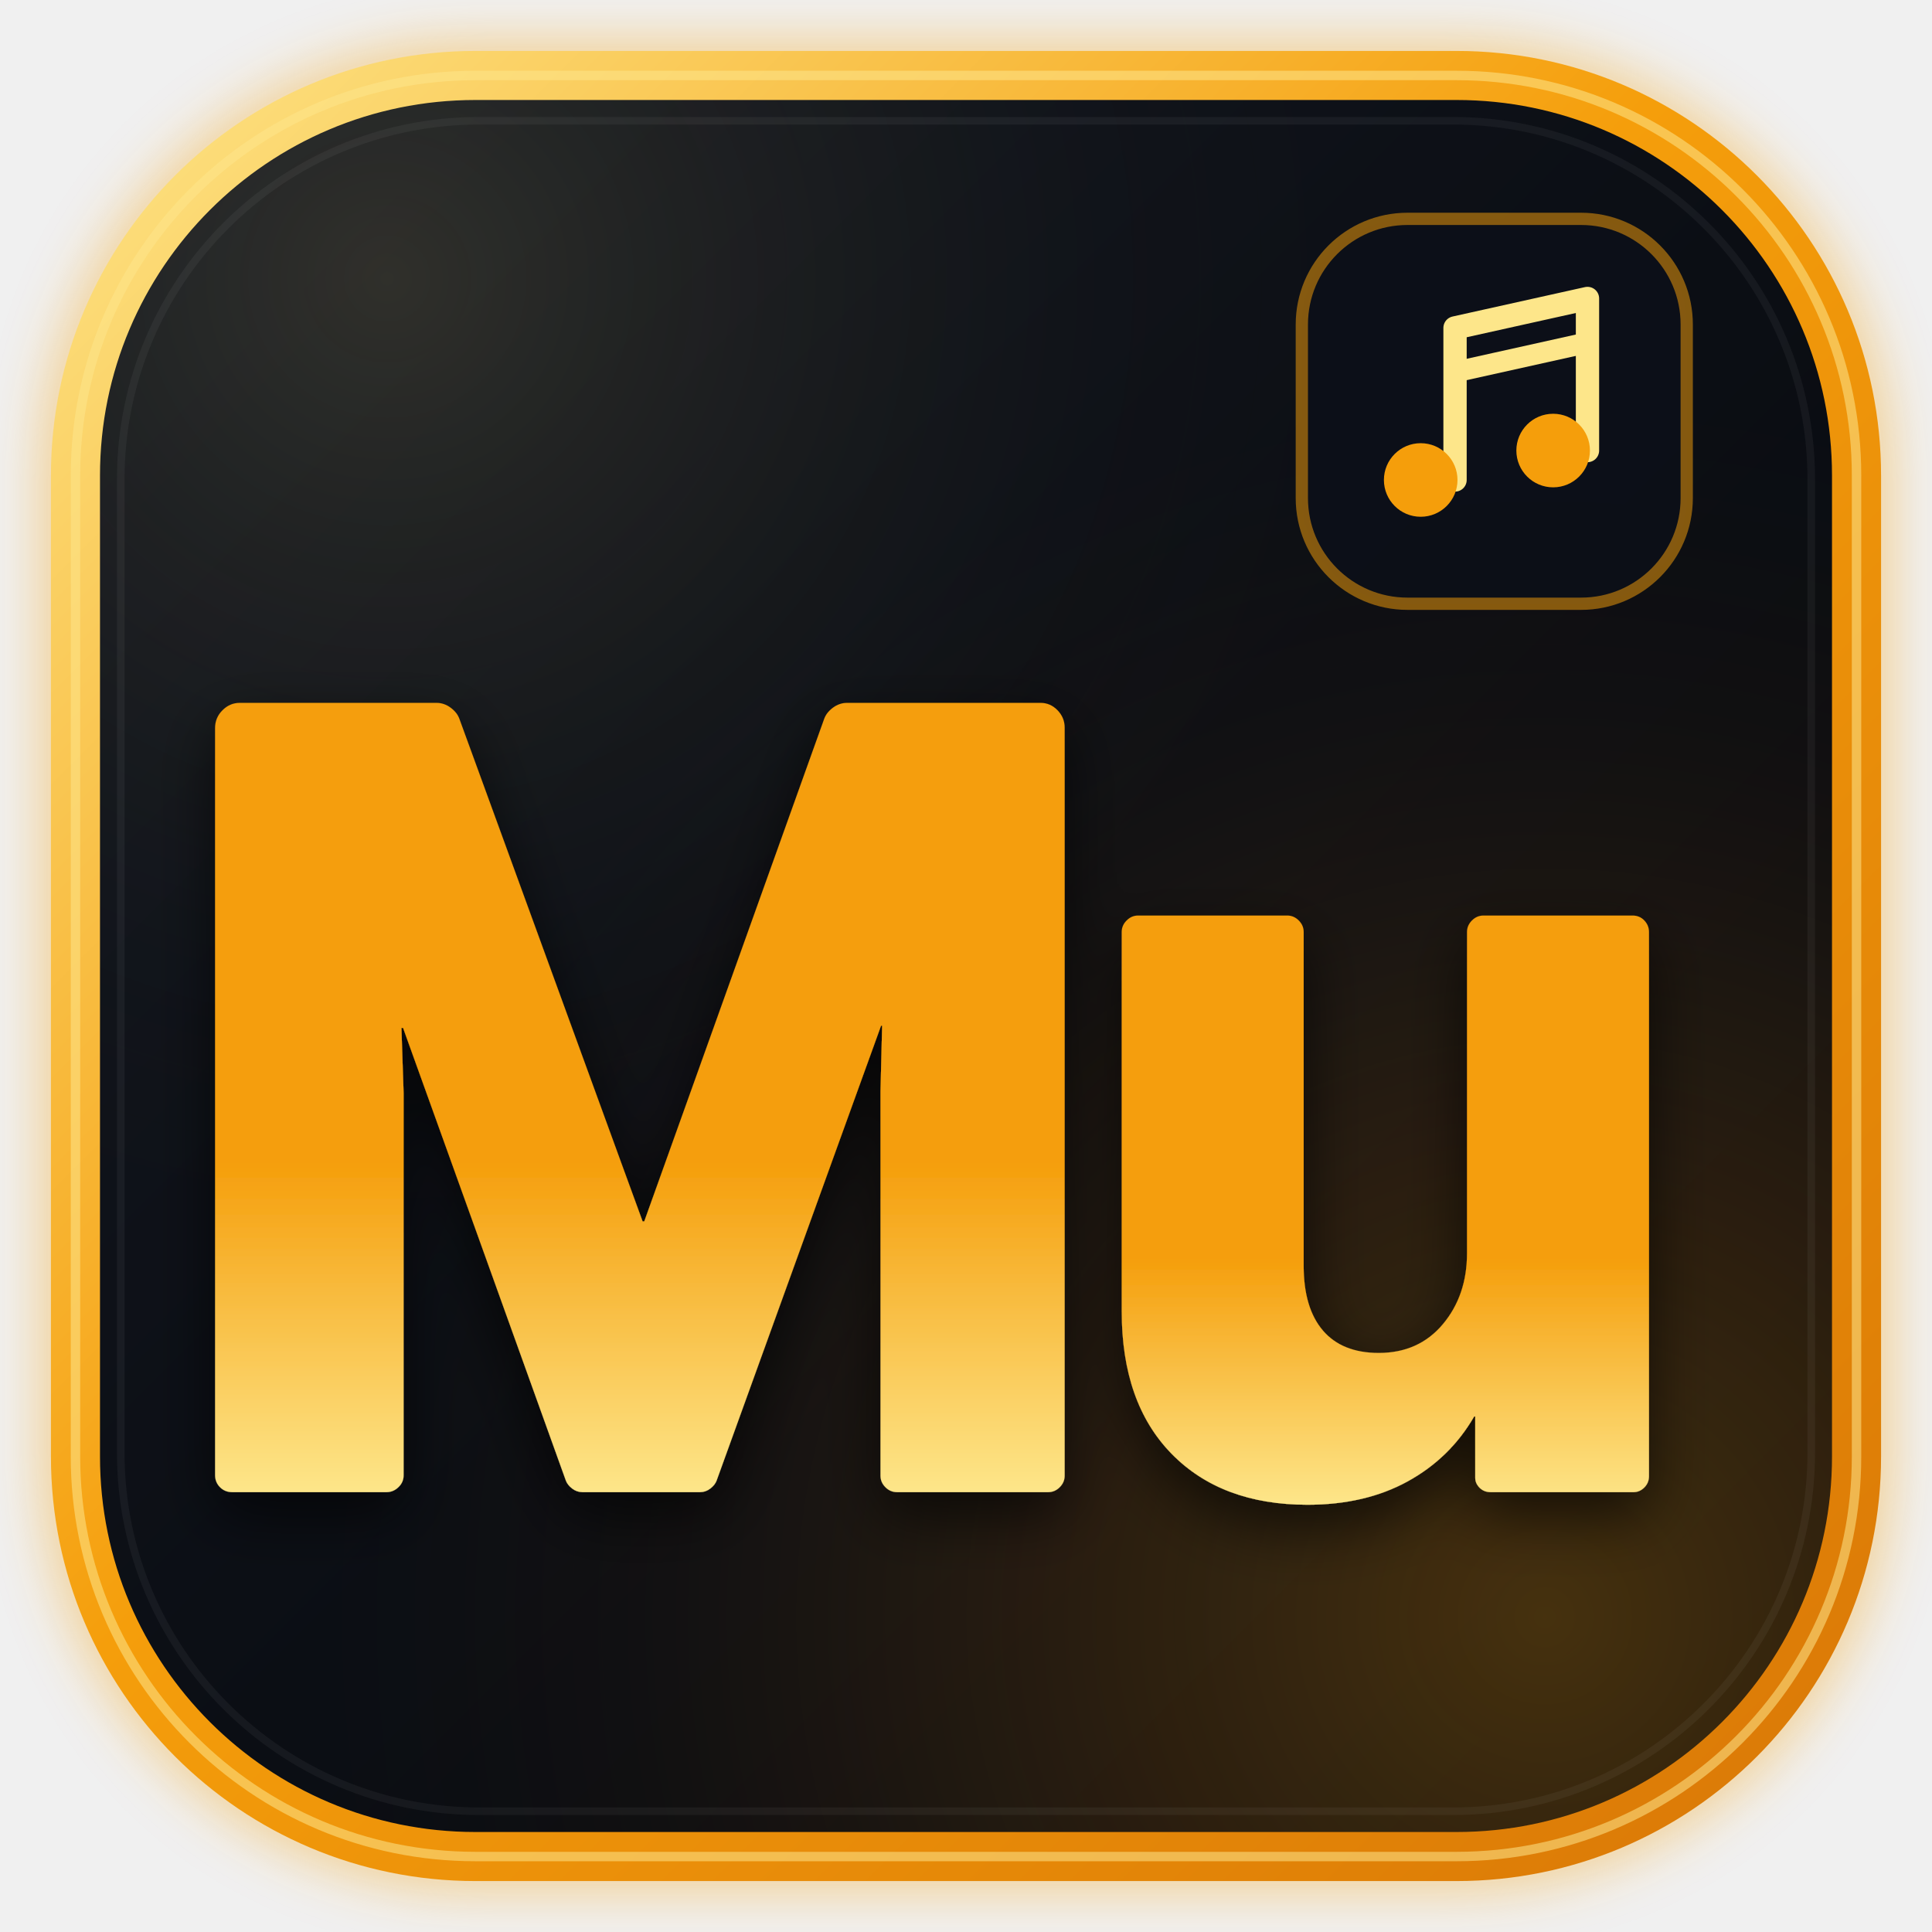
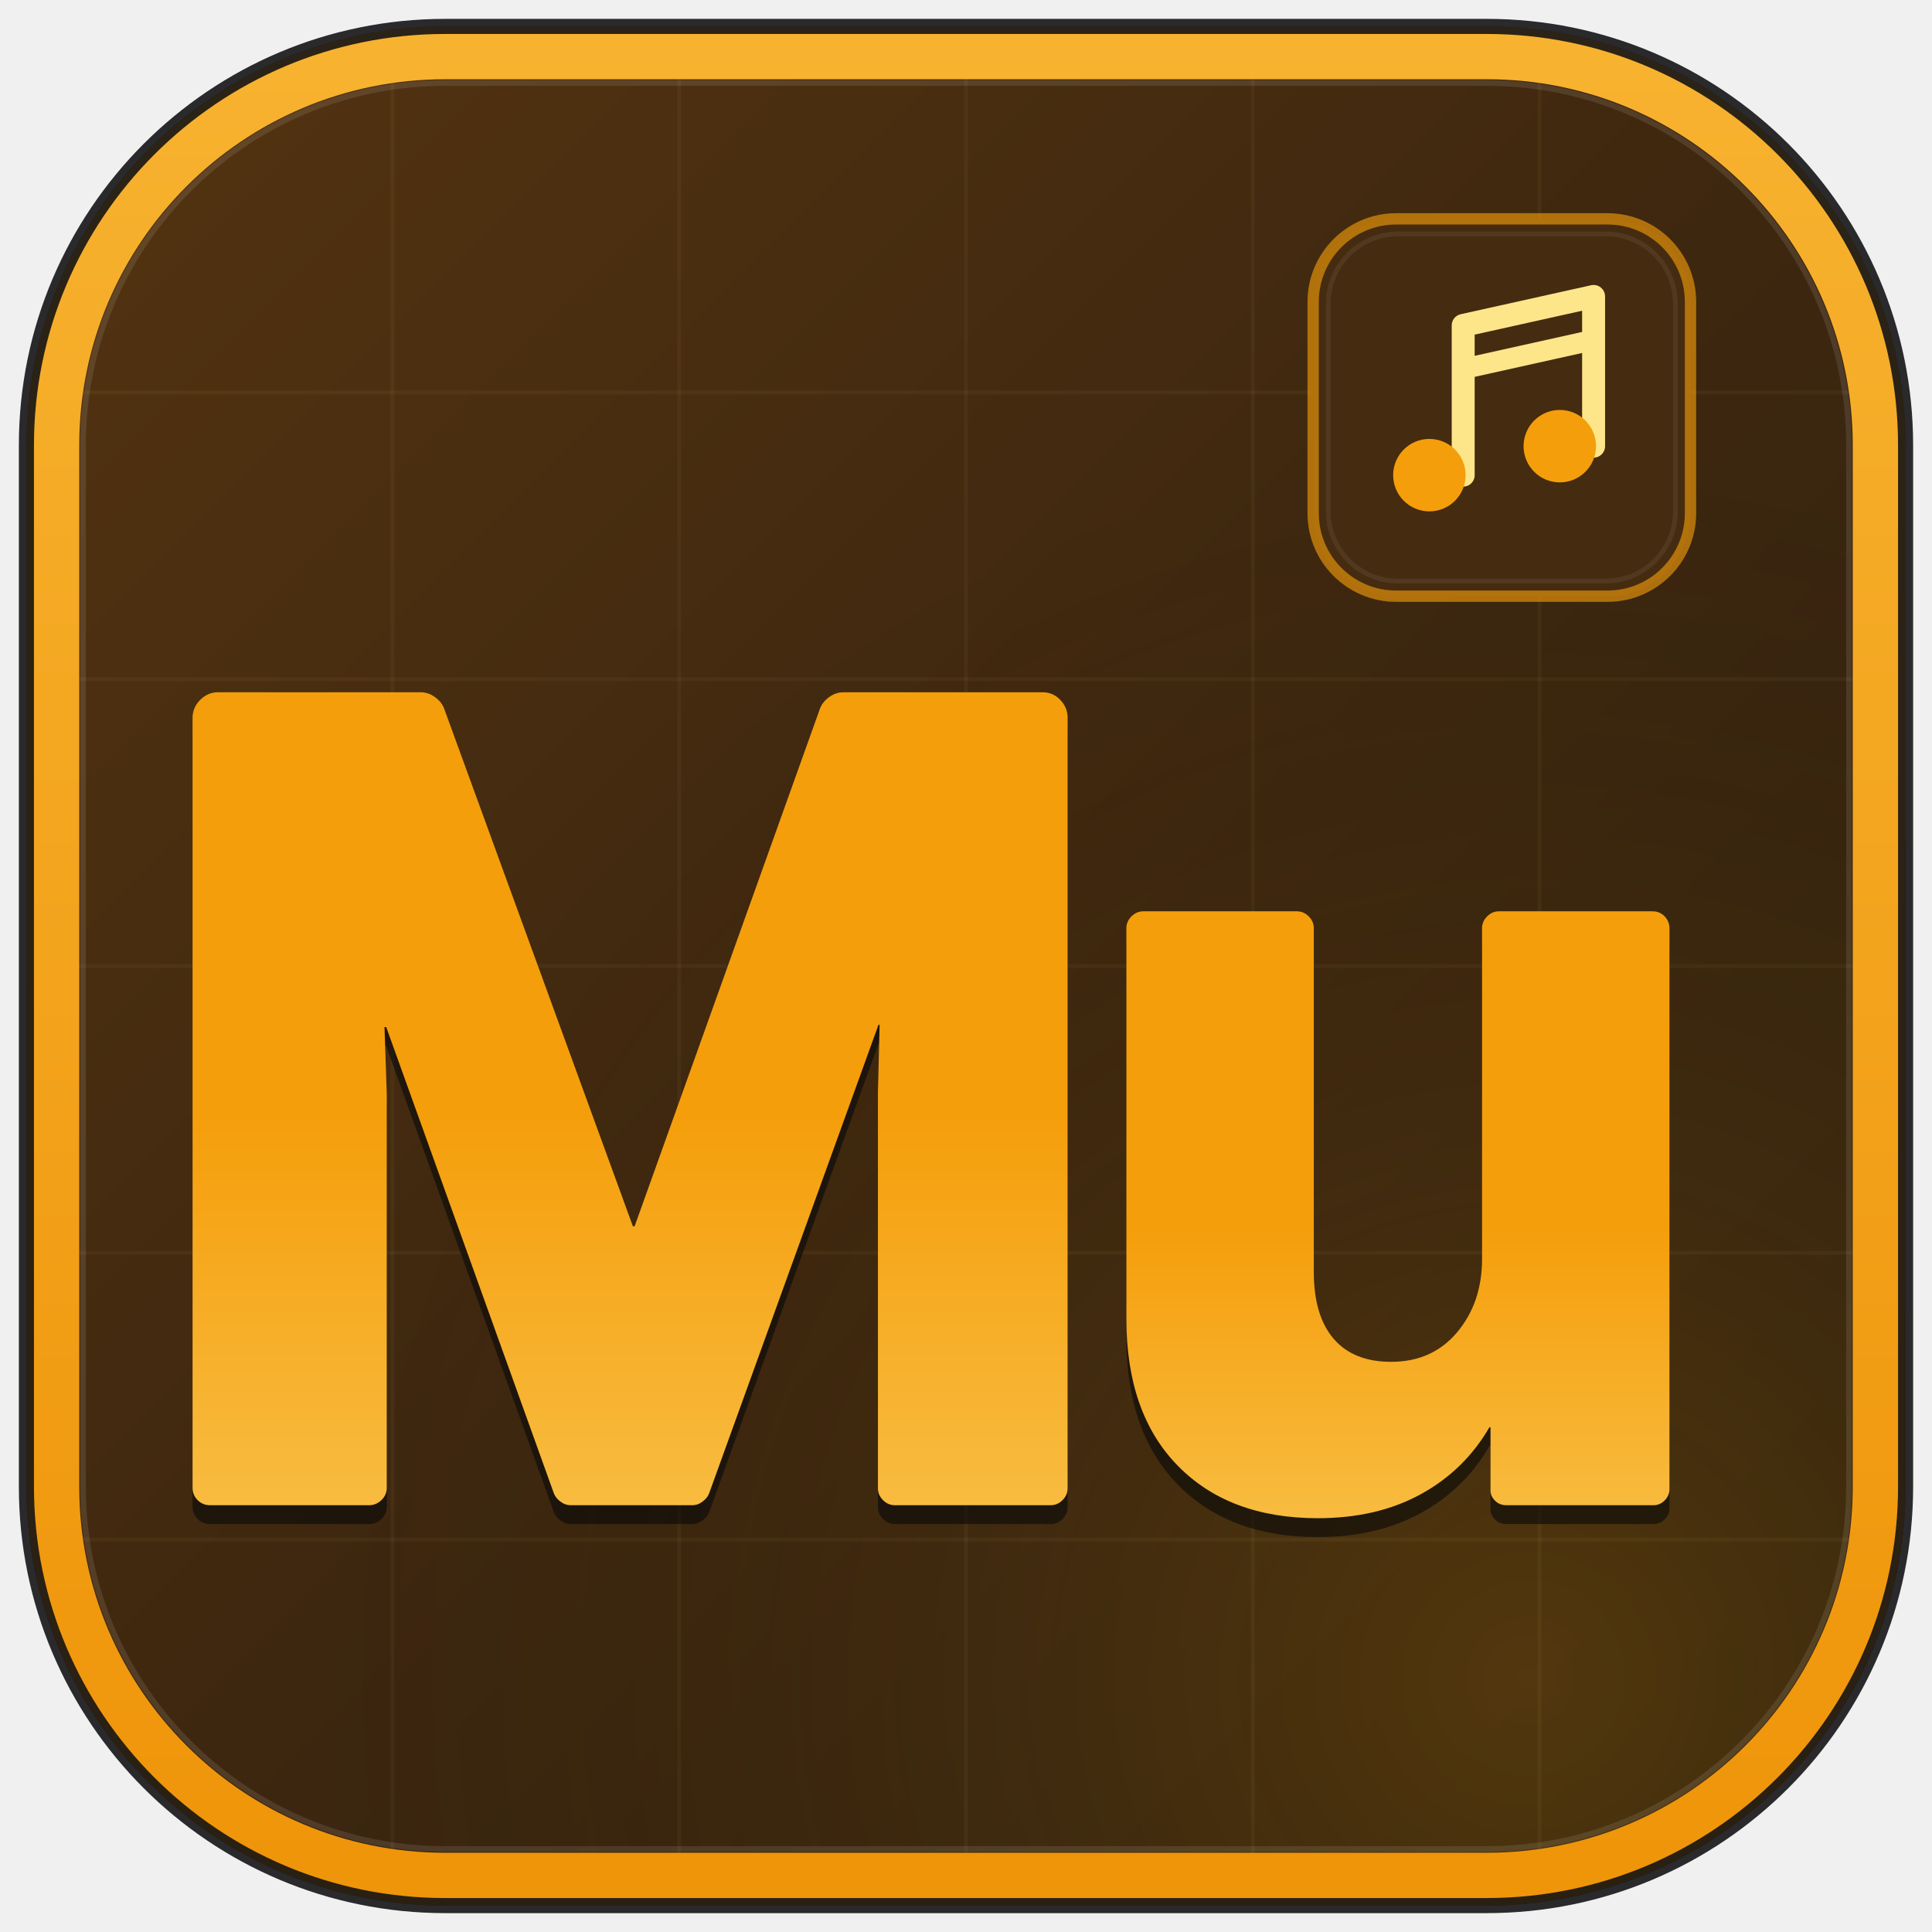
<svg xmlns="http://www.w3.org/2000/svg" viewBox="0 0 1024 1024" width="1024" height="1024">
  <defs>
-     <linearGradient id="bgGrad" x1="0%" y1="0%" x2="100%" y2="100%">
-       <stop offset="0%" stop-color="#141821" />
-       <stop offset="52%" stop-color="#0B0E14" />
-       <stop offset="100%" stop-color="#07090D" />
+     <linearGradient id="ccCore" x1="0%" y1="0%" x2="100%" y2="100%">
+       <stop offset="0%" stop-color="#543411" />
+       <stop offset="55%" stop-color="#3C260F" />
+       <stop offset="100%" stop-color="#2F230E" />
    </linearGradient>
-     <radialGradient id="ambientBR" cx="82%" cy="86%" r="72%">
-       <stop offset="0%" stop-color="#F59E0B" stop-opacity="0.26" />
-       <stop offset="55%" stop-color="#D97706" stop-opacity="0.08" />
+     <radialGradient id="ccWash" cx="80%" cy="88%" r="68%">
+       <stop offset="0%" stop-color="#F59E0B" stop-opacity="0.16" />
      <stop offset="100%" stop-color="#000000" stop-opacity="0" />
    </radialGradient>
-     <radialGradient id="ambientTL" cx="18%" cy="12%" r="58%">
-       <stop offset="0%" stop-color="#FDE68A" stop-opacity="0.13" />
-       <stop offset="100%" stop-color="#000000" stop-opacity="0" />
-     </radialGradient>
-     <linearGradient id="rimGrad" x1="0%" y1="0%" x2="100%" y2="100%">
-       <stop offset="0%" stop-color="#FDE68A" />
-       <stop offset="45%" stop-color="#F59E0B" />
-       <stop offset="100%" stop-color="#D97706" />
+     <linearGradient id="rimInk" x1="0%" y1="0%" x2="0%" y2="100%">
+       <stop offset="0%" stop-color="#F7B22F" />
+       <stop offset="100%" stop-color="#EF950A" />
    </linearGradient>
-     <linearGradient id="textGrad" x1="0%" y1="0%" x2="0%" y2="100%">
-       <stop offset="0%" stop-color="#FDE68A" />
-       <stop offset="42%" stop-color="#F59E0B" />
+     <linearGradient id="monoInk" x1="0%" y1="0%" x2="0%" y2="100%">
+       <stop offset="0%" stop-color="#F8BC40" />
+       <stop offset="48%" stop-color="#F59E0B" />
      <stop offset="100%" stop-color="#F59E0B" />
    </linearGradient>
-     <filter id="rimGlow" x="-12%" y="-12%" width="124%" height="124%">
-       <feGaussianBlur stdDeviation="15" result="blur" />
-     </filter>
-     <filter id="textShadow" x="-10%" y="-10%" width="120%" height="120%">
-       <feDropShadow dx="0" dy="12" stdDeviation="16" flood-color="#000000" flood-opacity="0.65" />
-     </filter>
-     <clipPath id="tileClip">
-       <rect x="40" y="40" width="944" height="944" rx="212" />
+     <clipPath id="squircleClip">
+       <rect x="14" y="14" width="996" height="996" rx="222" />
    </clipPath>
  </defs>
-   <rect x="40" y="40" width="944" height="944" rx="212" fill="none" stroke="#F59E0B" stroke-width="34" stroke-opacity="0.42" filter="url(#rimGlow)" />
-   <g clip-path="url(#tileClip)">
-     <rect x="40" y="40" width="944" height="944" fill="url(#bgGrad)" />
-     <rect x="40" y="40" width="944" height="944" fill="url(#ambientBR)" />
-     <rect x="40" y="40" width="944" height="944" fill="url(#ambientTL)" />
-     <rect x="64" y="64" width="896" height="896" rx="190" fill="none" stroke="#FFFFFF" stroke-opacity="0.05" stroke-width="4" />
+   <g clip-path="url(#squircleClip)">
+     <rect x="14" y="14" width="996" height="996" fill="url(#ccCore)" />
+     <rect x="14" y="14" width="996" height="996" fill="url(#ccWash)" />
+     <g>
+       <line x1="208" y1="24" x2="208" y2="1000" stroke="#FDE68A" stroke-opacity="0.045" stroke-width="2" />
+       <line x1="24" y1="208" x2="1000" y2="208" stroke="#FDE68A" stroke-opacity="0.045" stroke-width="2" />
+       <line x1="360" y1="24" x2="360" y2="1000" stroke="#FDE68A" stroke-opacity="0.045" stroke-width="2" />
+       <line x1="24" y1="360" x2="1000" y2="360" stroke="#FDE68A" stroke-opacity="0.045" stroke-width="2" />
+       <line x1="512" y1="24" x2="512" y2="1000" stroke="#FDE68A" stroke-opacity="0.045" stroke-width="2" />
+       <line x1="24" y1="512" x2="1000" y2="512" stroke="#FDE68A" stroke-opacity="0.045" stroke-width="2" />
+       <line x1="664" y1="24" x2="664" y2="1000" stroke="#FDE68A" stroke-opacity="0.045" stroke-width="2" />
+       <line x1="24" y1="664" x2="1000" y2="664" stroke="#FDE68A" stroke-opacity="0.045" stroke-width="2" />
+       <line x1="816" y1="24" x2="816" y2="1000" stroke="#FDE68A" stroke-opacity="0.045" stroke-width="2" />
+       <line x1="24" y1="816" x2="1000" y2="816" stroke="#FDE68A" stroke-opacity="0.045" stroke-width="2" />
+     </g>
+     <rect x="28" y="28" width="968" height="968" rx="208" fill="none" stroke="url(#rimInk)" stroke-width="28" />
+     <rect x="44" y="44" width="936" height="936" rx="192" fill="none" stroke="#FFFFFF" stroke-opacity="0.10" stroke-width="3" />
  </g>
-   <rect x="40" y="40" width="944" height="944" rx="212" fill="none" stroke="url(#rimGrad)" stroke-width="26" />
-   <rect x="40" y="40" width="944" height="944" rx="212" fill="none" stroke="#FDE68A" stroke-opacity="0.55" stroke-width="5" />
-   <g transform="translate(792, 218)">
-     <rect x="-102" y="-102" width="204" height="204" rx="56" fill="#0C1018" fill-opacity="0.92" stroke="#F59E0B" stroke-opacity="0.52" stroke-width="6.5" />
-     <g transform="scale(1.30)">
+   <rect x="14" y="14" width="996" height="996" rx="222" fill="none" stroke="#101014" stroke-opacity="0.88" stroke-width="8" />
+   <g transform="translate(796, 216)">
+     <rect x="-100" y="-100" width="200" height="200" rx="44" fill="#452B10" stroke="#F59E0B" stroke-opacity="0.62" stroke-width="6" />
+     <rect x="-92" y="-92" width="184" height="184" rx="37" fill="none" stroke="#FFFFFF" stroke-opacity="0.07" stroke-width="2.5" />
+     <g transform="scale(1.28)">
      <path d="M-16 28 V-34 L38 -46 V16" fill="none" stroke="#FDE68A" stroke-width="9.5" stroke-linecap="round" stroke-linejoin="round" />
      <line x1="-16" y1="-16" x2="38" y2="-28" stroke="#FDE68A" stroke-width="8.5" />
      <circle cx="-30" cy="28" r="15" fill="#F59E0B" />
      <circle cx="24" cy="16" r="15" fill="#F59E0B" />
    </g>
  </g>
-   <g fill="url(#textGrad)" filter="url(#textShadow)">
+   <g fill="#06070A" fill-opacity="0.58" transform="translate(0, 10) translate(512, 560) scale(1.03) translate(-512, -560)">
+     <path d="M126 -3Q113 -3 104.0 6.0Q95 15 95 28V1391Q95 1410 108.5 1423.5Q122 1437 140 1437H499Q513 1437 525.0 1428.0Q537 1419 541 1407L875 491H878L1206 1407Q1210 1419 1222.0 1428.0Q1234 1437 1248 1437H1601Q1619 1437 1632.0 1423.5Q1645 1410 1645 1392V27Q1645 15 1636.0 6.0Q1627 -3 1615 -3H1339Q1327 -3 1318.0 6.0Q1309 15 1309 27V728L1312 848H1310L1010 18Q1007 10 998.5 3.5Q990 -3 980 -3H765Q755 -3 746.5 3.5Q738 10 735 18L438 844H435L439 725V28Q439 15 429.5 6.0Q420 -3 408 -3Z" transform="translate(86.40,790.00) scale(0.29051,-0.29051)" />
+     <path d="M409 -26Q252 -26 161.0 67.0Q70 160 70 327V1019Q70 1031 79.0 1040.0Q88 1049 100 1049H372Q384 1049 393.0 1040.0Q402 1031 402 1019V410Q402 333 437.0 292.0Q472 251 539 251Q612 251 656.0 303.5Q700 356 700 433V1019Q700 1031 709.0 1040.0Q718 1049 730 1049H1002Q1015 1049 1023.5 1040.0Q1032 1031 1032 1019V26Q1032 14 1023.5 5.5Q1015 -3 1004 -3H743Q731 -3 723.0 5.0Q715 13 715 23V275L855 135H713Q669 59 591.5 16.5Q514 -26 409 -26Z" transform="translate(574.19,790.00) scale(0.29051,-0.29051)" />
+   </g>
+   <g fill="url(#monoInk)" transform="translate(512, 560) scale(1.03) translate(-512, -560)">
    <path d="M126 -3Q113 -3 104.0 6.0Q95 15 95 28V1391Q95 1410 108.5 1423.5Q122 1437 140 1437H499Q513 1437 525.0 1428.0Q537 1419 541 1407L875 491H878L1206 1407Q1210 1419 1222.0 1428.0Q1234 1437 1248 1437H1601Q1619 1437 1632.0 1423.5Q1645 1410 1645 1392V27Q1645 15 1636.0 6.0Q1627 -3 1615 -3H1339Q1327 -3 1318.0 6.0Q1309 15 1309 27V728L1312 848H1310L1010 18Q1007 10 998.5 3.5Q990 -3 980 -3H765Q755 -3 746.5 3.5Q738 10 735 18L438 844H435L439 725V28Q439 15 429.5 6.0Q420 -3 408 -3Z" transform="translate(86.40,790.00) scale(0.29051,-0.29051)" />
    <path d="M409 -26Q252 -26 161.0 67.0Q70 160 70 327V1019Q70 1031 79.0 1040.0Q88 1049 100 1049H372Q384 1049 393.0 1040.0Q402 1031 402 1019V410Q402 333 437.0 292.0Q472 251 539 251Q612 251 656.0 303.5Q700 356 700 433V1019Q700 1031 709.0 1040.0Q718 1049 730 1049H1002Q1015 1049 1023.5 1040.0Q1032 1031 1032 1019V26Q1032 14 1023.5 5.5Q1015 -3 1004 -3H743Q731 -3 723.0 5.0Q715 13 715 23V275L855 135H713Q669 59 591.5 16.5Q514 -26 409 -26Z" transform="translate(574.19,790.00) scale(0.29051,-0.29051)" />
  </g>
</svg>
